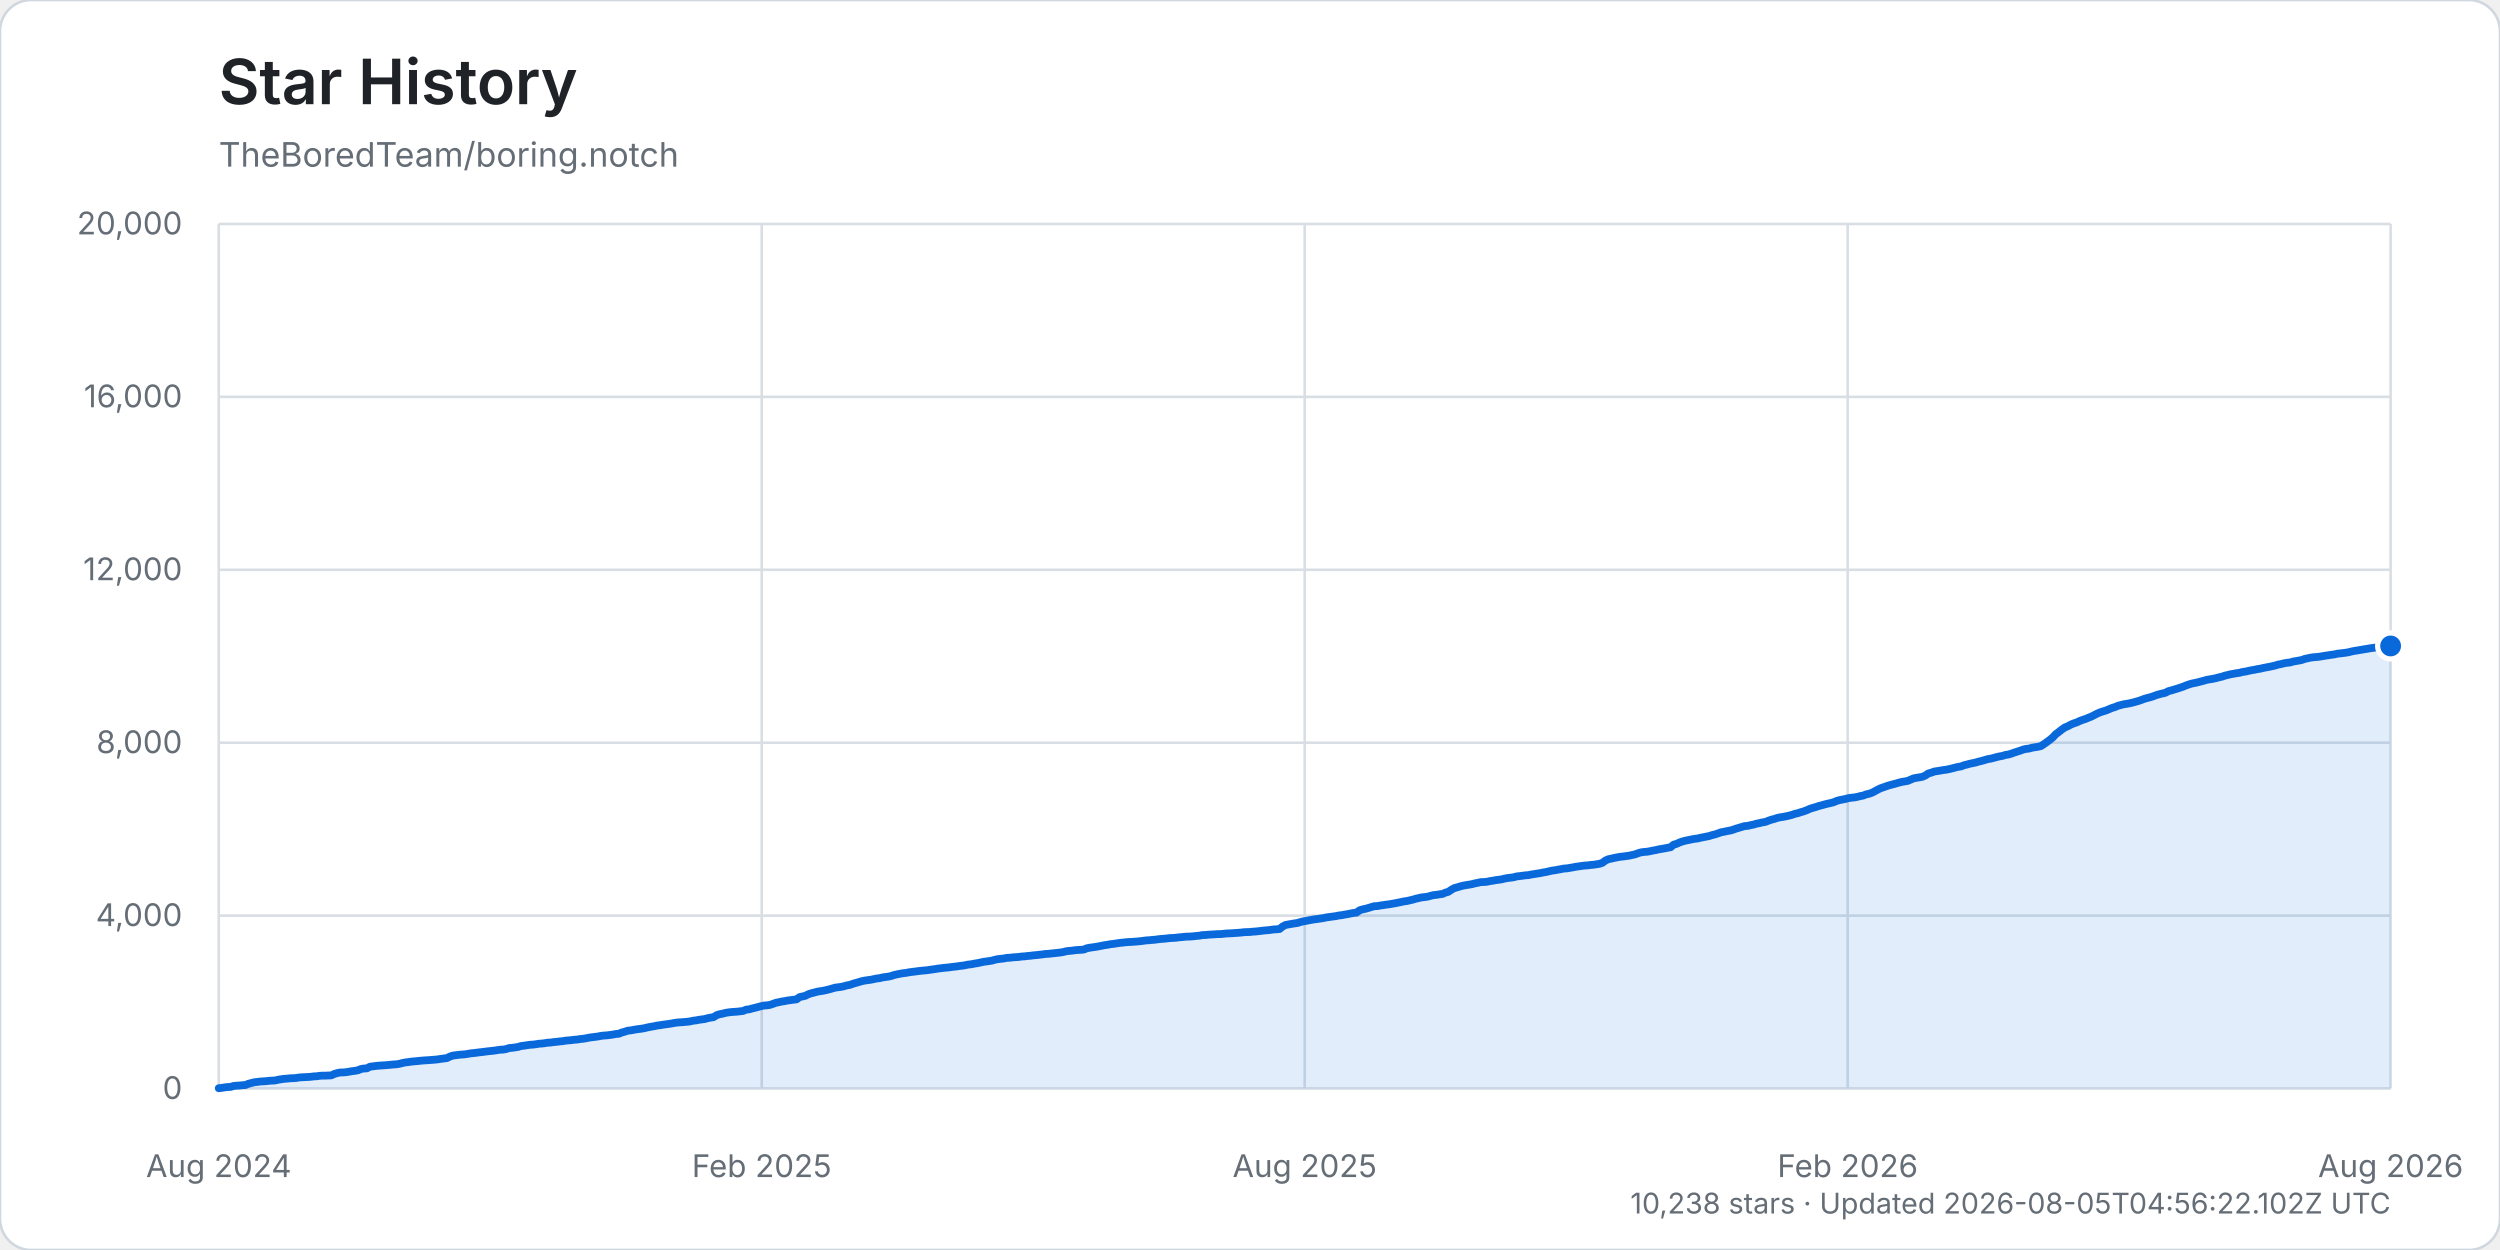
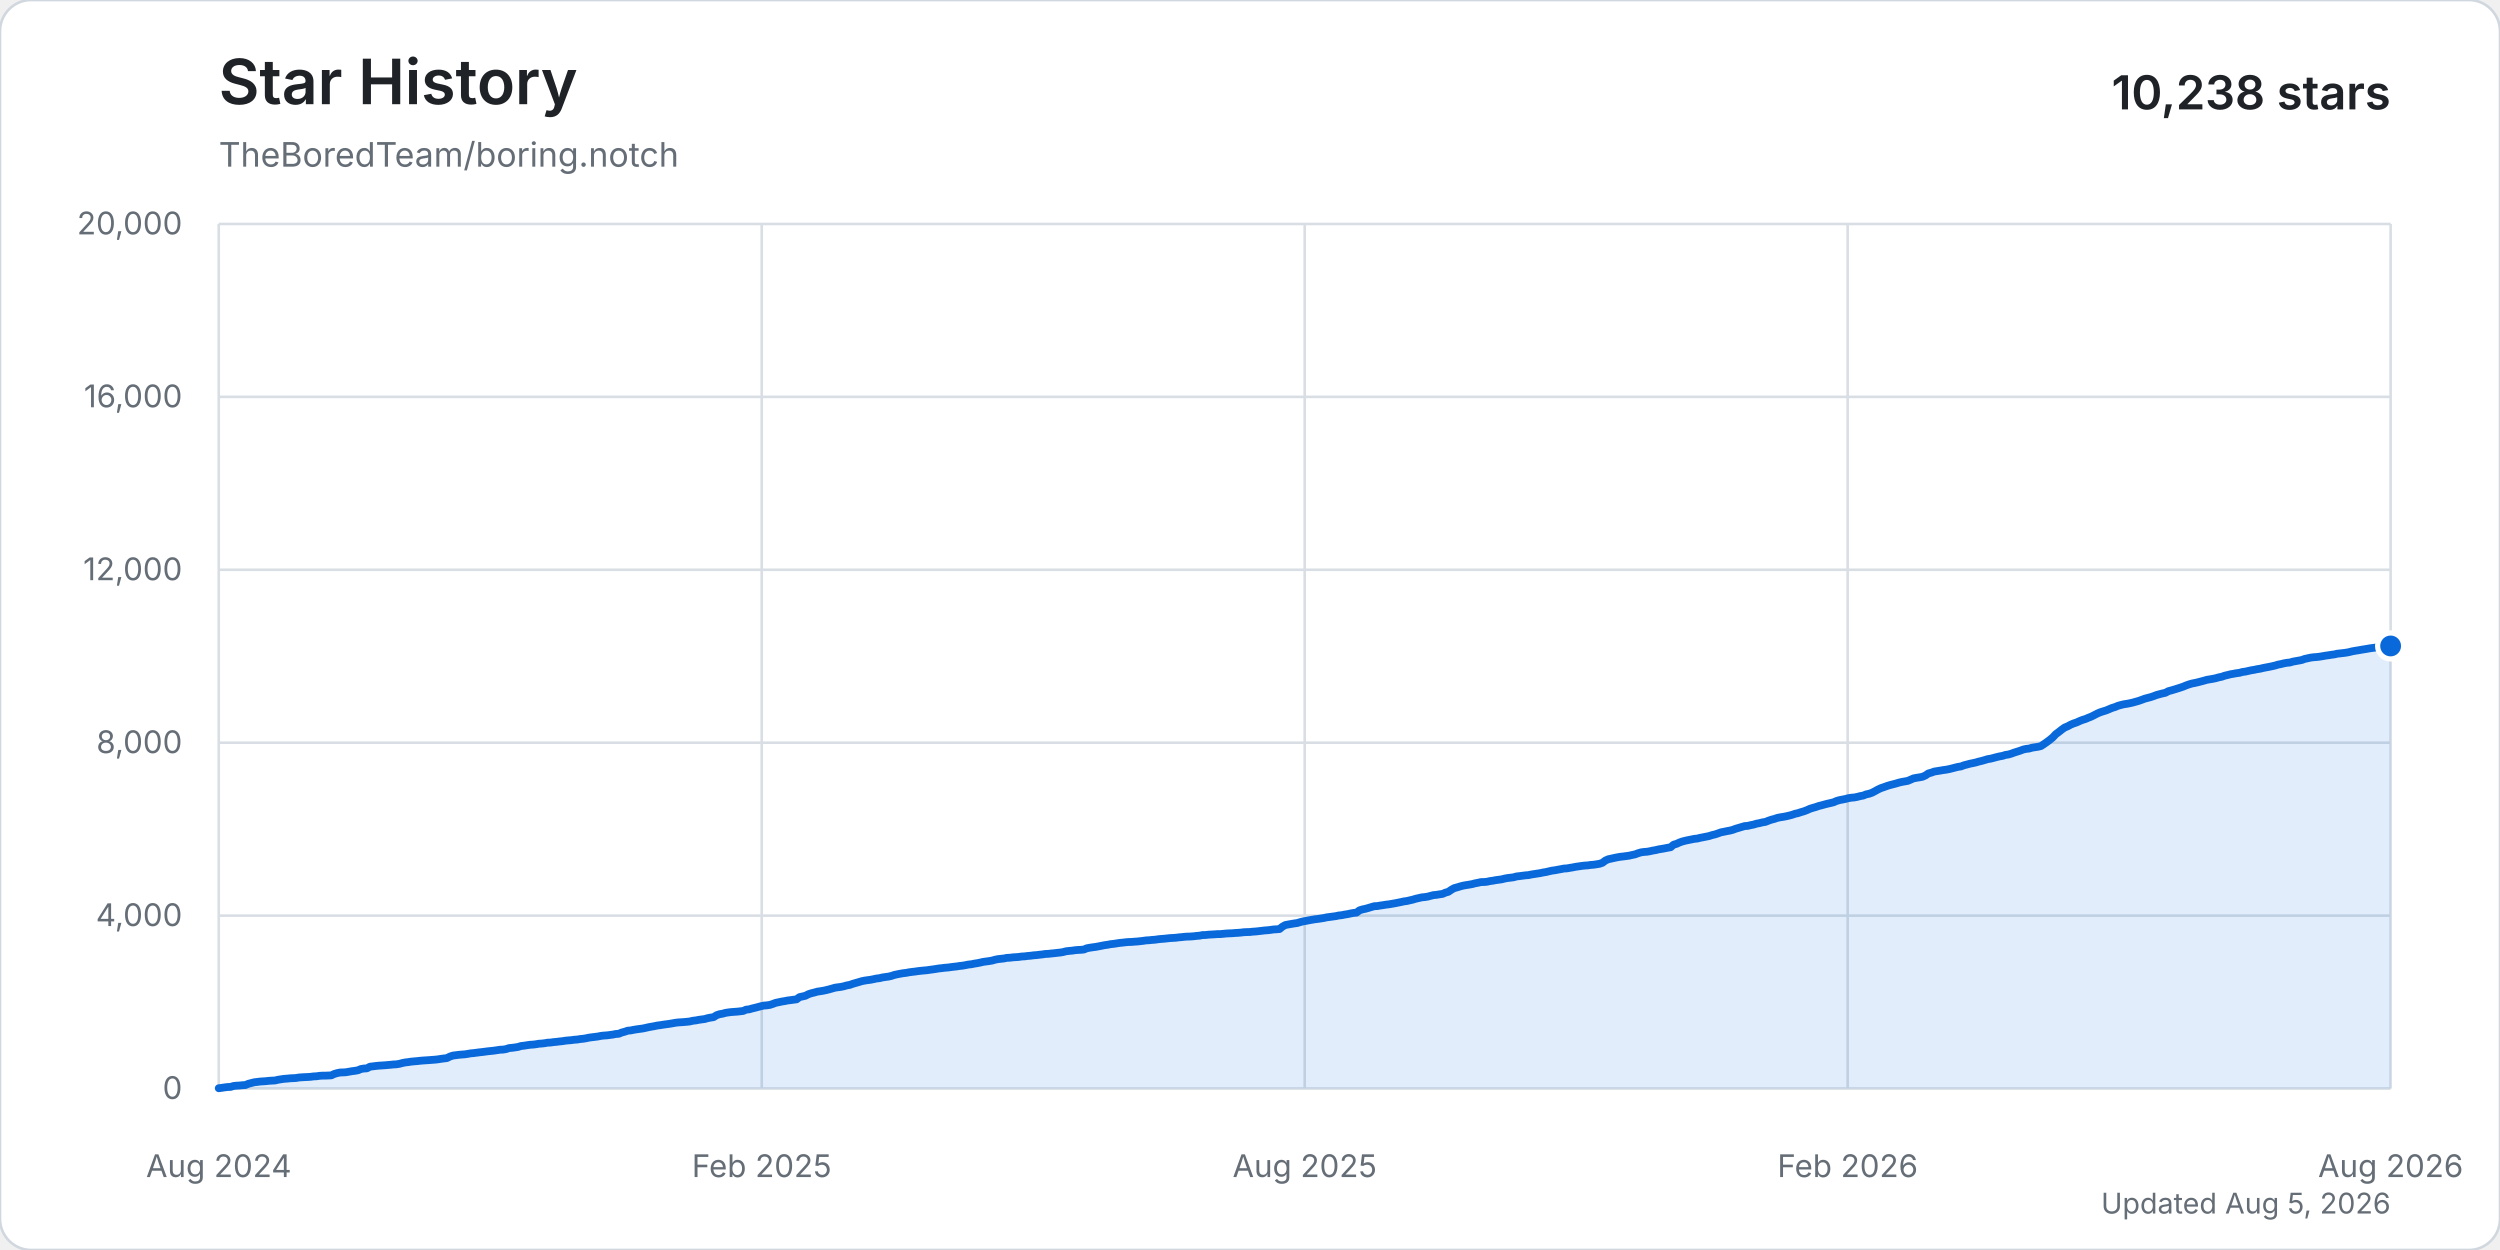
<svg xmlns="http://www.w3.org/2000/svg" width="960" height="480" viewBox="0 0 960 480" role="img" aria-labelledby="title description">
  <rect width="960" height="480" rx="12" fill="#ffffff" stroke="#d0d7de" />
  <g font-family="-apple-system, BlinkMacSystemFont, 'Segoe UI', sans-serif">
    <text x="84" y="40" fill="#1f2328" font-size="24" font-weight="600">Star History</text>
+     <text x="918" y="42" text-anchor="end" fill="#1f2328" font-size="18" font-weight="600">10,238 stars</text>
    <text x="84" y="64" fill="#656d76" font-size="13">TheBoredTeam/boring.notch</text>
    <line x1="84" y1="418.00" x2="918" y2="418.00" stroke="#d8dee4" stroke-width="1" />
    <text x="70" y="422.00" text-anchor="end" fill="#656d76" font-size="12">0</text>
    <line x1="84" y1="351.60" x2="918" y2="351.60" stroke="#d8dee4" stroke-width="1" />
    <text x="70" y="355.60" text-anchor="end" fill="#656d76" font-size="12">4,000</text>
    <line x1="84" y1="285.20" x2="918" y2="285.20" stroke="#d8dee4" stroke-width="1" />
    <text x="70" y="289.20" text-anchor="end" fill="#656d76" font-size="12">8,000</text>
    <line x1="84" y1="218.80" x2="918" y2="218.80" stroke="#d8dee4" stroke-width="1" />
    <text x="70" y="222.80" text-anchor="end" fill="#656d76" font-size="12">12,000</text>
    <line x1="84" y1="152.40" x2="918" y2="152.40" stroke="#d8dee4" stroke-width="1" />
    <text x="70" y="156.40" text-anchor="end" fill="#656d76" font-size="12">16,000</text>
    <line x1="84" y1="86.00" x2="918" y2="86.00" stroke="#d8dee4" stroke-width="1" />
    <text x="70" y="90.00" text-anchor="end" fill="#656d76" font-size="12">20,000</text>
    <line x1="84.00" y1="86" x2="84.00" y2="418" stroke="#d8dee4" stroke-width="1" />
    <text x="84.00" y="452" text-anchor="middle" fill="#656d76" font-size="12">Aug 2024</text>
    <line x1="292.50" y1="86" x2="292.50" y2="418" stroke="#d8dee4" stroke-width="1" />
    <text x="292.50" y="452" text-anchor="middle" fill="#656d76" font-size="12">Feb 2025</text>
    <line x1="501.00" y1="86" x2="501.00" y2="418" stroke="#d8dee4" stroke-width="1" />
    <text x="501.00" y="452" text-anchor="middle" fill="#656d76" font-size="12">Aug 2025</text>
    <line x1="709.50" y1="86" x2="709.50" y2="418" stroke="#d8dee4" stroke-width="1" />
    <text x="709.50" y="452" text-anchor="middle" fill="#656d76" font-size="12">Feb 2026</text>
    <line x1="918.00" y1="86" x2="918.00" y2="418" stroke="#d8dee4" stroke-width="1" />
    <text x="918.00" y="452" text-anchor="middle" fill="#656d76" font-size="12">Aug 2026</text>
    <path d="M84.00,417.88 L85.14,417.73 L86.28,417.55 L87.41,417.42 L88.55,417.37 L89.69,417.02 L90.83,416.90 L91.96,416.84 L93.10,416.72 L94.24,416.66 L95.38,416.17 L96.52,415.88 L97.65,415.59 L98.79,415.46 L99.93,415.31 L101.07,415.24 L102.20,415.16 L103.34,415.03 L104.48,414.96 L105.62,414.90 L106.76,414.63 L107.89,414.45 L109.03,414.28 L110.17,414.20 L111.31,414.08 L112.44,414.02 L113.58,413.97 L114.72,413.77 L115.86,413.68 L117.00,413.62 L118.13,413.57 L119.27,413.50 L120.41,413.34 L121.55,413.29 L122.68,413.12 L123.82,413.05 L124.96,413.04 L126.10,412.99 L127.24,412.94 L128.37,412.39 L129.51,412.06 L130.65,411.84 L131.79,411.81 L132.92,411.73 L134.06,411.53 L135.20,411.33 L136.34,411.19 L137.48,410.98 L138.61,410.50 L139.75,410.31 L140.89,410.25 L142.03,409.62 L143.17,409.48 L144.30,409.33 L145.44,409.22 L146.58,409.14 L147.72,409.07 L148.85,408.97 L149.99,408.87 L151.13,408.75 L152.27,408.69 L153.41,408.50 L154.54,408.19 L155.68,407.97 L156.82,407.84 L157.96,407.66 L159.09,407.56 L160.23,407.46 L161.37,407.33 L162.51,407.23 L163.65,407.16 L164.78,407.08 L165.92,406.99 L167.06,406.91 L168.20,406.78 L169.33,406.60 L170.47,406.45 L171.61,406.31 L172.75,405.73 L173.89,405.35 L175.02,405.20 L176.16,405.05 L177.30,404.95 L178.44,404.87 L179.57,404.70 L180.71,404.49 L181.85,404.39 L182.99,404.24 L184.13,404.09 L185.26,403.97 L186.40,403.82 L187.54,403.67 L188.68,403.56 L189.81,403.43 L190.95,403.26 L192.09,403.09 L193.23,403.04 L194.37,402.84 L195.50,402.46 L196.64,402.36 L197.78,402.21 L198.92,402.03 L200.05,401.68 L201.19,401.55 L202.33,401.37 L203.47,401.20 L204.61,401.13 L205.74,401.00 L206.88,400.80 L208.02,400.72 L209.16,400.59 L210.29,400.39 L211.43,400.34 L212.57,400.17 L213.71,400.07 L214.85,399.92 L215.98,399.81 L217.12,399.62 L218.26,399.51 L219.40,399.42 L220.53,399.26 L221.67,399.18 L222.81,398.99 L223.95,398.88 L225.09,398.69 L226.22,398.45 L227.36,398.30 L228.50,398.16 L229.64,398.01 L230.77,397.78 L231.91,397.65 L233.05,397.58 L234.19,397.43 L235.33,397.28 L236.46,397.05 L237.60,396.97 L238.74,396.49 L239.88,396.19 L241.02,395.79 L242.15,395.69 L243.29,395.46 L244.43,395.27 L245.57,395.11 L246.70,394.96 L247.84,394.73 L248.98,394.46 L250.12,394.25 L251.26,394.05 L252.39,393.81 L253.53,393.66 L254.67,393.48 L255.81,393.32 L256.94,393.17 L258.08,392.98 L259.22,392.77 L260.36,392.62 L261.50,392.55 L262.63,392.47 L263.77,392.37 L264.91,392.24 L266.05,391.97 L267.18,391.84 L268.32,391.62 L269.46,391.46 L270.60,391.31 L271.74,390.98 L272.87,390.76 L274.01,390.59 L275.15,389.85 L276.29,389.46 L277.42,389.27 L278.56,388.95 L279.70,388.77 L280.84,388.63 L281.98,388.55 L283.11,388.47 L284.25,388.34 L285.39,388.20 L286.53,387.70 L287.66,387.59 L288.80,387.26 L289.94,386.99 L291.08,386.69 L292.22,386.38 L293.35,386.14 L294.49,386.05 L295.63,385.88 L296.77,385.51 L297.90,385.08 L299.04,384.85 L300.18,384.60 L301.32,384.42 L302.46,384.19 L303.59,384.05 L304.73,383.89 L305.87,383.75 L307.01,382.89 L308.14,382.64 L309.28,382.38 L310.42,381.78 L311.56,381.40 L312.70,381.13 L313.83,380.80 L314.97,380.63 L316.11,380.45 L317.25,380.20 L318.38,379.92 L319.52,379.60 L320.66,379.27 L321.80,379.11 L322.94,378.96 L324.07,378.72 L325.21,378.39 L326.35,378.19 L327.49,377.78 L328.62,377.45 L329.76,377.13 L330.90,376.78 L332.04,376.55 L333.18,376.38 L334.31,376.23 L335.45,376.00 L336.59,375.75 L337.73,375.62 L338.86,375.34 L340.00,375.17 L341.14,375.02 L342.28,374.76 L343.42,374.38 L344.55,374.13 L345.69,373.91 L346.83,373.71 L347.97,373.58 L349.11,373.36 L350.24,373.21 L351.38,373.08 L352.52,372.91 L353.66,372.78 L354.79,372.67 L355.93,372.57 L357.07,372.40 L358.21,372.25 L359.35,372.08 L360.48,371.89 L361.62,371.77 L362.76,371.62 L363.90,371.54 L365.03,371.39 L366.17,371.24 L367.31,371.12 L368.45,370.94 L369.59,370.82 L370.72,370.62 L371.86,370.39 L373.00,370.27 L374.14,370.04 L375.27,369.86 L376.41,369.63 L377.55,369.36 L378.69,369.21 L379.83,369.05 L380.96,368.86 L382.10,368.53 L383.24,368.30 L384.38,368.18 L385.51,368.05 L386.65,367.82 L387.79,367.77 L388.93,367.62 L390.07,367.55 L391.20,367.47 L392.34,367.30 L393.48,367.24 L394.62,367.09 L395.75,367.00 L396.89,366.84 L398.03,366.76 L399.17,366.62 L400.31,366.49 L401.44,366.32 L402.58,366.27 L403.72,366.14 L404.86,366.03 L405.99,365.89 L407.13,365.78 L408.27,365.58 L409.41,365.28 L410.55,365.15 L411.68,365.05 L412.82,364.88 L413.96,364.78 L415.10,364.73 L416.23,364.61 L417.37,364.13 L418.51,363.92 L419.65,363.75 L420.79,363.60 L421.92,363.39 L423.06,363.17 L424.20,362.94 L425.34,362.79 L426.47,362.56 L427.61,362.44 L428.75,362.27 L429.89,362.09 L431.03,361.98 L432.16,361.84 L433.30,361.74 L434.44,361.71 L435.58,361.61 L436.71,361.54 L437.85,361.41 L438.99,361.28 L440.13,361.11 L441.27,361.05 L442.40,360.93 L443.54,360.85 L444.68,360.68 L445.82,360.56 L446.95,360.48 L448.09,360.36 L449.23,360.23 L450.37,360.17 L451.51,360.10 L452.64,359.95 L453.78,359.85 L454.92,359.72 L456.06,359.65 L457.20,359.62 L458.33,359.53 L459.47,359.39 L460.61,359.30 L461.75,359.07 L462.88,359.05 L464.02,358.92 L465.16,358.85 L466.30,358.79 L467.44,358.70 L468.57,358.69 L469.71,358.59 L470.85,358.47 L471.99,358.41 L473.12,358.37 L474.26,358.27 L475.40,358.21 L476.54,358.11 L477.68,357.97 L478.81,357.92 L479.95,357.89 L481.09,357.76 L482.23,357.69 L483.36,357.56 L484.50,357.43 L485.64,357.29 L486.78,357.21 L487.92,357.08 L489.05,356.91 L490.19,356.85 L491.33,356.75 L492.47,355.82 L493.60,355.20 L494.74,354.99 L495.88,354.79 L497.02,354.60 L498.16,354.44 L499.29,354.09 L500.43,353.81 L501.57,353.61 L502.71,353.38 L503.84,353.18 L504.98,352.99 L506.12,352.86 L507.26,352.68 L508.40,352.50 L509.53,352.25 L510.67,352.11 L511.81,351.95 L512.95,351.80 L514.08,351.55 L515.22,351.43 L516.36,351.20 L517.50,351.02 L518.64,350.77 L519.77,350.57 L520.91,350.44 L522.05,349.57 L523.19,349.21 L524.32,348.98 L525.46,348.66 L526.60,348.31 L527.74,347.98 L528.88,347.93 L530.01,347.73 L531.15,347.57 L532.29,347.38 L533.43,347.25 L534.56,347.05 L535.70,346.85 L536.84,346.62 L537.98,346.39 L539.12,346.14 L540.25,345.99 L541.39,345.72 L542.53,345.46 L543.67,345.11 L544.80,344.86 L545.94,344.59 L547.08,344.48 L548.22,344.31 L549.36,344.00 L550.49,343.72 L551.63,343.62 L552.77,343.42 L553.91,343.27 L555.05,342.77 L556.18,342.45 L557.32,341.66 L558.46,341.03 L559.60,340.73 L560.73,340.38 L561.87,340.08 L563.01,339.88 L564.15,339.70 L565.29,339.50 L566.42,339.20 L567.56,338.98 L568.70,338.72 L569.84,338.70 L570.97,338.60 L572.11,338.34 L573.25,338.19 L574.39,337.97 L575.53,337.82 L576.66,337.66 L577.80,337.37 L578.94,337.16 L580.08,337.03 L581.21,336.88 L582.35,336.56 L583.49,336.43 L584.63,336.28 L585.77,336.13 L586.90,336.05 L588.04,335.81 L589.18,335.63 L590.32,335.45 L591.45,335.28 L592.59,335.03 L593.73,334.85 L594.87,334.57 L596.01,334.32 L597.14,334.17 L598.28,333.95 L599.42,333.75 L600.56,333.52 L601.69,333.46 L602.83,333.26 L603.97,333.07 L605.11,332.84 L606.25,332.68 L607.38,332.51 L608.52,332.38 L609.66,332.31 L610.80,332.14 L611.93,332.06 L613.07,331.88 L614.21,331.70 L615.35,331.31 L616.49,330.44 L617.62,329.94 L618.76,329.70 L619.90,329.44 L621.04,329.21 L622.17,329.01 L623.31,328.89 L624.45,328.73 L625.59,328.58 L626.73,328.31 L627.86,328.08 L629.00,327.65 L630.14,327.31 L631.28,327.15 L632.41,327.07 L633.55,326.88 L634.69,326.62 L635.83,326.43 L636.97,326.15 L638.10,325.97 L639.24,325.77 L640.38,325.54 L641.52,325.34 L642.65,324.36 L643.79,324.04 L644.93,323.51 L646.07,323.11 L647.21,322.82 L648.34,322.58 L649.48,322.35 L650.62,322.12 L651.76,322.00 L652.89,321.72 L654.03,321.50 L655.17,321.27 L656.31,321.04 L657.45,320.67 L658.58,320.41 L659.72,320.03 L660.86,319.61 L662.00,319.40 L663.14,319.15 L664.27,318.95 L665.41,318.65 L666.55,318.22 L667.69,317.89 L668.82,317.55 L669.96,317.22 L671.10,317.14 L672.24,316.86 L673.38,316.64 L674.51,316.29 L675.65,316.08 L676.79,315.79 L677.93,315.61 L679.06,315.16 L680.20,314.76 L681.34,314.47 L682.48,314.08 L683.62,313.84 L684.75,313.67 L685.89,313.45 L687.03,313.19 L688.17,312.89 L689.30,312.49 L690.44,312.24 L691.58,311.86 L692.72,311.53 L693.86,311.10 L694.99,310.58 L696.13,310.22 L697.27,309.90 L698.41,309.50 L699.54,309.22 L700.68,308.90 L701.82,308.61 L702.96,308.36 L704.10,308.07 L705.23,307.58 L706.37,307.24 L707.51,307.03 L708.65,306.80 L709.78,306.50 L710.92,306.32 L712.06,306.22 L713.20,306.00 L714.34,305.70 L715.47,305.50 L716.61,305.04 L717.75,304.80 L718.89,304.39 L720.02,303.79 L721.16,303.16 L722.30,302.63 L723.44,302.25 L724.58,301.83 L725.71,301.48 L726.85,301.19 L727.99,300.89 L729.13,300.54 L730.26,300.27 L731.40,300.07 L732.54,299.87 L733.68,299.39 L734.82,298.89 L735.95,298.68 L737.09,298.50 L738.23,298.28 L739.37,297.78 L740.50,297.00 L741.64,296.69 L742.78,296.27 L743.92,296.09 L745.06,295.91 L746.19,295.71 L747.33,295.56 L748.47,295.34 L749.61,295.06 L750.74,294.76 L751.88,294.48 L753.02,294.31 L754.16,293.87 L755.30,293.58 L756.43,293.27 L757.57,293.04 L758.71,292.79 L759.85,292.45 L760.98,292.19 L762.12,291.86 L763.26,291.51 L764.40,291.33 L765.54,291.04 L766.67,290.73 L767.81,290.46 L768.95,290.26 L770.09,289.90 L771.23,289.73 L772.36,289.40 L773.50,288.97 L774.64,288.62 L775.78,288.25 L776.91,287.82 L778.05,287.57 L779.19,287.44 L780.33,287.11 L781.47,286.93 L782.60,286.76 L783.74,286.49 L784.88,285.73 L786.02,284.93 L787.15,284.09 L788.29,283.14 L789.43,281.91 L790.57,281.08 L791.71,280.17 L792.84,279.37 L793.98,278.91 L795.12,278.28 L796.26,277.80 L797.39,277.43 L798.53,276.90 L799.67,276.45 L800.81,276.10 L801.95,275.61 L803.08,275.17 L804.22,274.59 L805.36,274.00 L806.50,273.51 L807.63,273.15 L808.77,272.80 L809.91,272.32 L811.05,271.84 L812.19,271.50 L813.32,271.02 L814.46,270.71 L815.60,270.43 L816.74,270.26 L817.87,270.04 L819.01,269.78 L820.15,269.46 L821.29,269.13 L822.43,268.73 L823.56,268.30 L824.70,268.00 L825.84,267.70 L826.98,267.32 L828.11,266.89 L829.25,266.57 L830.39,266.28 L831.53,266.03 L832.67,265.41 L833.80,265.11 L834.94,264.77 L836.08,264.42 L837.22,264.05 L838.35,263.67 L839.49,263.19 L840.63,262.79 L841.77,262.46 L842.91,262.24 L844.04,261.98 L845.18,261.68 L846.32,261.38 L847.46,261.05 L848.59,260.86 L849.73,260.67 L850.87,260.43 L852.01,260.10 L853.15,259.87 L854.28,259.47 L855.42,259.20 L856.56,258.91 L857.70,258.72 L858.83,258.51 L859.97,258.36 L861.11,258.04 L862.25,257.89 L863.39,257.63 L864.52,257.38 L865.66,257.20 L866.80,256.95 L867.94,256.78 L869.08,256.50 L870.21,256.28 L871.35,256.07 L872.49,255.83 L873.63,255.57 L874.76,255.22 L875.90,255.00 L877.04,254.72 L878.18,254.51 L879.32,254.41 L880.45,254.07 L881.59,253.86 L882.73,253.66 L883.87,253.44 L885.00,253.03 L886.14,252.78 L887.28,252.53 L888.42,252.38 L889.56,252.30 L890.69,252.17 L891.83,251.98 L892.97,251.78 L894.11,251.62 L895.24,251.44 L896.38,251.29 L897.52,251.02 L898.66,250.90 L899.80,250.77 L900.93,250.62 L902.07,250.41 L903.21,250.12 L904.35,249.91 L905.48,249.73 L906.62,249.53 L907.76,249.34 L908.90,249.16 L910.04,248.95 L911.17,248.80 L912.31,248.65 L913.45,248.45 L914.59,248.31 L915.72,248.17 L916.86,248.05 L918.00,248.05 L918.00,418.00 L84.00,418.00 Z" fill="#0969da" opacity="0.12" />
    <path d="M84.00,417.88 L85.14,417.73 L86.28,417.55 L87.41,417.42 L88.55,417.37 L89.69,417.02 L90.83,416.90 L91.96,416.84 L93.10,416.72 L94.24,416.66 L95.38,416.17 L96.52,415.88 L97.65,415.59 L98.79,415.46 L99.93,415.31 L101.07,415.24 L102.20,415.16 L103.34,415.03 L104.48,414.96 L105.62,414.90 L106.76,414.63 L107.89,414.45 L109.03,414.28 L110.17,414.20 L111.31,414.08 L112.44,414.02 L113.58,413.97 L114.72,413.77 L115.86,413.68 L117.00,413.62 L118.13,413.57 L119.27,413.50 L120.41,413.34 L121.55,413.29 L122.68,413.12 L123.82,413.05 L124.96,413.04 L126.10,412.99 L127.24,412.94 L128.37,412.39 L129.51,412.06 L130.65,411.84 L131.79,411.81 L132.92,411.73 L134.06,411.53 L135.20,411.33 L136.34,411.19 L137.48,410.98 L138.61,410.50 L139.75,410.31 L140.89,410.25 L142.03,409.62 L143.17,409.48 L144.30,409.33 L145.44,409.22 L146.58,409.14 L147.72,409.07 L148.85,408.97 L149.99,408.87 L151.13,408.75 L152.27,408.69 L153.41,408.50 L154.54,408.19 L155.68,407.97 L156.82,407.84 L157.96,407.66 L159.09,407.56 L160.23,407.46 L161.37,407.33 L162.51,407.23 L163.65,407.16 L164.78,407.08 L165.92,406.99 L167.06,406.91 L168.20,406.78 L169.33,406.60 L170.47,406.45 L171.61,406.31 L172.75,405.73 L173.89,405.35 L175.02,405.20 L176.16,405.05 L177.30,404.95 L178.44,404.87 L179.57,404.70 L180.71,404.49 L181.85,404.39 L182.99,404.24 L184.13,404.09 L185.26,403.97 L186.40,403.82 L187.54,403.67 L188.68,403.56 L189.81,403.43 L190.95,403.26 L192.09,403.09 L193.23,403.04 L194.37,402.84 L195.50,402.46 L196.64,402.36 L197.78,402.21 L198.92,402.03 L200.05,401.68 L201.19,401.55 L202.33,401.37 L203.47,401.20 L204.61,401.13 L205.74,401.00 L206.88,400.80 L208.02,400.72 L209.16,400.59 L210.29,400.39 L211.43,400.34 L212.57,400.17 L213.71,400.07 L214.85,399.92 L215.98,399.81 L217.12,399.62 L218.26,399.51 L219.40,399.42 L220.53,399.26 L221.67,399.18 L222.81,398.99 L223.95,398.88 L225.09,398.69 L226.22,398.45 L227.36,398.30 L228.50,398.16 L229.64,398.01 L230.77,397.78 L231.91,397.65 L233.05,397.58 L234.19,397.43 L235.33,397.28 L236.46,397.05 L237.60,396.97 L238.74,396.49 L239.88,396.19 L241.02,395.79 L242.15,395.69 L243.29,395.46 L244.43,395.27 L245.57,395.11 L246.70,394.96 L247.84,394.73 L248.98,394.46 L250.12,394.25 L251.26,394.05 L252.39,393.81 L253.53,393.66 L254.67,393.48 L255.81,393.32 L256.94,393.17 L258.08,392.98 L259.22,392.77 L260.36,392.62 L261.50,392.55 L262.63,392.47 L263.77,392.37 L264.91,392.24 L266.05,391.97 L267.18,391.84 L268.32,391.62 L269.46,391.46 L270.60,391.31 L271.74,390.98 L272.87,390.76 L274.01,390.59 L275.15,389.85 L276.29,389.46 L277.42,389.27 L278.56,388.95 L279.70,388.77 L280.84,388.63 L281.98,388.55 L283.11,388.47 L284.25,388.34 L285.39,388.20 L286.53,387.70 L287.66,387.59 L288.80,387.26 L289.94,386.99 L291.08,386.69 L292.22,386.38 L293.35,386.14 L294.49,386.05 L295.63,385.88 L296.77,385.51 L297.90,385.08 L299.04,384.85 L300.18,384.60 L301.32,384.42 L302.46,384.19 L303.59,384.05 L304.73,383.89 L305.87,383.75 L307.01,382.89 L308.14,382.64 L309.28,382.38 L310.42,381.78 L311.56,381.40 L312.70,381.13 L313.83,380.80 L314.97,380.63 L316.11,380.45 L317.25,380.20 L318.38,379.92 L319.52,379.60 L320.66,379.27 L321.80,379.11 L322.94,378.96 L324.07,378.72 L325.21,378.39 L326.35,378.19 L327.49,377.78 L328.62,377.45 L329.76,377.13 L330.90,376.78 L332.04,376.55 L333.18,376.38 L334.31,376.23 L335.45,376.00 L336.59,375.75 L337.73,375.62 L338.86,375.34 L340.00,375.17 L341.14,375.02 L342.28,374.76 L343.42,374.38 L344.55,374.13 L345.69,373.91 L346.83,373.71 L347.97,373.58 L349.11,373.36 L350.24,373.21 L351.38,373.08 L352.52,372.91 L353.66,372.78 L354.79,372.67 L355.93,372.57 L357.07,372.40 L358.21,372.25 L359.35,372.08 L360.48,371.89 L361.62,371.77 L362.76,371.62 L363.90,371.54 L365.03,371.39 L366.17,371.24 L367.31,371.12 L368.45,370.94 L369.59,370.82 L370.72,370.62 L371.86,370.39 L373.00,370.27 L374.14,370.04 L375.27,369.86 L376.41,369.63 L377.55,369.36 L378.69,369.21 L379.83,369.05 L380.96,368.86 L382.10,368.53 L383.24,368.30 L384.38,368.18 L385.51,368.05 L386.65,367.82 L387.79,367.77 L388.93,367.62 L390.07,367.55 L391.20,367.47 L392.34,367.30 L393.48,367.24 L394.62,367.09 L395.75,367.00 L396.89,366.84 L398.03,366.76 L399.17,366.62 L400.31,366.49 L401.44,366.32 L402.58,366.27 L403.72,366.14 L404.86,366.03 L405.99,365.89 L407.13,365.78 L408.27,365.58 L409.41,365.28 L410.55,365.15 L411.68,365.05 L412.82,364.88 L413.96,364.78 L415.10,364.73 L416.23,364.61 L417.37,364.13 L418.51,363.92 L419.65,363.75 L420.79,363.60 L421.92,363.39 L423.06,363.17 L424.20,362.94 L425.34,362.79 L426.47,362.56 L427.61,362.44 L428.75,362.27 L429.89,362.09 L431.03,361.98 L432.16,361.84 L433.30,361.74 L434.44,361.71 L435.58,361.61 L436.71,361.54 L437.85,361.41 L438.99,361.28 L440.13,361.11 L441.27,361.05 L442.40,360.93 L443.54,360.85 L444.68,360.68 L445.82,360.56 L446.95,360.48 L448.09,360.36 L449.23,360.23 L450.37,360.17 L451.51,360.10 L452.64,359.95 L453.78,359.85 L454.92,359.72 L456.06,359.65 L457.20,359.62 L458.33,359.53 L459.47,359.39 L460.61,359.30 L461.75,359.07 L462.88,359.05 L464.02,358.92 L465.16,358.85 L466.30,358.79 L467.44,358.70 L468.57,358.69 L469.71,358.59 L470.85,358.47 L471.99,358.41 L473.12,358.37 L474.26,358.27 L475.40,358.21 L476.54,358.11 L477.68,357.97 L478.81,357.92 L479.95,357.89 L481.09,357.76 L482.23,357.69 L483.36,357.56 L484.50,357.43 L485.64,357.29 L486.78,357.21 L487.92,357.08 L489.05,356.91 L490.19,356.85 L491.33,356.75 L492.47,355.82 L493.60,355.20 L494.74,354.99 L495.88,354.79 L497.02,354.60 L498.16,354.44 L499.29,354.09 L500.43,353.81 L501.57,353.61 L502.71,353.38 L503.84,353.18 L504.98,352.99 L506.12,352.86 L507.26,352.68 L508.40,352.50 L509.53,352.25 L510.67,352.11 L511.81,351.95 L512.95,351.80 L514.08,351.55 L515.22,351.43 L516.36,351.20 L517.50,351.02 L518.64,350.77 L519.77,350.57 L520.91,350.44 L522.05,349.57 L523.19,349.21 L524.32,348.98 L525.46,348.66 L526.60,348.31 L527.74,347.98 L528.88,347.93 L530.01,347.73 L531.15,347.57 L532.29,347.38 L533.43,347.25 L534.56,347.05 L535.70,346.85 L536.84,346.62 L537.98,346.39 L539.12,346.14 L540.25,345.99 L541.39,345.72 L542.53,345.46 L543.67,345.11 L544.80,344.86 L545.94,344.59 L547.08,344.48 L548.22,344.31 L549.36,344.00 L550.49,343.72 L551.63,343.62 L552.77,343.42 L553.91,343.27 L555.05,342.77 L556.18,342.45 L557.32,341.66 L558.46,341.03 L559.60,340.73 L560.73,340.38 L561.87,340.08 L563.01,339.88 L564.15,339.70 L565.29,339.50 L566.42,339.20 L567.56,338.98 L568.70,338.72 L569.84,338.70 L570.97,338.60 L572.11,338.34 L573.25,338.19 L574.39,337.97 L575.53,337.82 L576.66,337.66 L577.80,337.37 L578.94,337.16 L580.08,337.03 L581.21,336.88 L582.35,336.56 L583.49,336.43 L584.63,336.28 L585.77,336.13 L586.90,336.05 L588.04,335.81 L589.18,335.63 L590.32,335.45 L591.45,335.28 L592.59,335.03 L593.73,334.85 L594.87,334.57 L596.01,334.32 L597.14,334.17 L598.28,333.95 L599.42,333.75 L600.56,333.52 L601.69,333.46 L602.83,333.26 L603.97,333.07 L605.11,332.84 L606.25,332.68 L607.38,332.51 L608.52,332.38 L609.66,332.31 L610.80,332.14 L611.93,332.06 L613.07,331.88 L614.21,331.70 L615.35,331.31 L616.49,330.44 L617.62,329.94 L618.76,329.70 L619.90,329.44 L621.04,329.21 L622.17,329.01 L623.31,328.89 L624.45,328.73 L625.59,328.58 L626.73,328.31 L627.86,328.08 L629.00,327.65 L630.14,327.31 L631.28,327.15 L632.41,327.07 L633.55,326.88 L634.69,326.62 L635.83,326.43 L636.97,326.15 L638.10,325.97 L639.24,325.77 L640.38,325.54 L641.52,325.34 L642.65,324.36 L643.79,324.04 L644.93,323.51 L646.07,323.11 L647.21,322.82 L648.34,322.58 L649.48,322.35 L650.62,322.12 L651.76,322.00 L652.89,321.72 L654.03,321.50 L655.17,321.27 L656.31,321.04 L657.45,320.67 L658.58,320.41 L659.72,320.03 L660.86,319.61 L662.00,319.40 L663.14,319.15 L664.27,318.95 L665.41,318.65 L666.55,318.22 L667.69,317.89 L668.82,317.55 L669.96,317.22 L671.10,317.14 L672.24,316.86 L673.38,316.64 L674.51,316.29 L675.65,316.08 L676.79,315.79 L677.93,315.61 L679.06,315.16 L680.20,314.76 L681.34,314.47 L682.48,314.08 L683.62,313.84 L684.75,313.67 L685.89,313.45 L687.03,313.19 L688.17,312.89 L689.30,312.49 L690.44,312.24 L691.58,311.86 L692.72,311.53 L693.86,311.10 L694.99,310.58 L696.13,310.22 L697.27,309.90 L698.41,309.50 L699.54,309.22 L700.68,308.90 L701.82,308.61 L702.96,308.36 L704.10,308.07 L705.23,307.58 L706.37,307.24 L707.51,307.03 L708.65,306.80 L709.78,306.50 L710.92,306.32 L712.06,306.22 L713.20,306.00 L714.34,305.70 L715.47,305.50 L716.61,305.04 L717.75,304.80 L718.89,304.39 L720.02,303.79 L721.16,303.16 L722.30,302.63 L723.44,302.25 L724.58,301.83 L725.71,301.48 L726.85,301.19 L727.99,300.89 L729.13,300.54 L730.26,300.27 L731.40,300.07 L732.54,299.87 L733.68,299.39 L734.82,298.89 L735.95,298.68 L737.09,298.50 L738.23,298.28 L739.37,297.78 L740.50,297.00 L741.64,296.69 L742.78,296.27 L743.92,296.09 L745.06,295.91 L746.19,295.71 L747.33,295.56 L748.47,295.34 L749.61,295.06 L750.74,294.76 L751.88,294.48 L753.02,294.31 L754.16,293.87 L755.30,293.58 L756.43,293.27 L757.57,293.04 L758.71,292.79 L759.85,292.45 L760.98,292.19 L762.12,291.86 L763.26,291.51 L764.40,291.33 L765.54,291.04 L766.67,290.73 L767.81,290.46 L768.95,290.26 L770.09,289.90 L771.23,289.73 L772.36,289.40 L773.50,288.97 L774.64,288.62 L775.78,288.25 L776.91,287.82 L778.05,287.57 L779.19,287.44 L780.33,287.11 L781.47,286.93 L782.60,286.76 L783.74,286.49 L784.88,285.73 L786.02,284.93 L787.15,284.09 L788.29,283.14 L789.43,281.91 L790.57,281.08 L791.71,280.17 L792.84,279.37 L793.98,278.91 L795.12,278.28 L796.26,277.80 L797.39,277.43 L798.53,276.90 L799.67,276.45 L800.81,276.10 L801.95,275.61 L803.08,275.17 L804.22,274.59 L805.36,274.00 L806.50,273.51 L807.63,273.15 L808.77,272.80 L809.91,272.32 L811.05,271.84 L812.19,271.50 L813.32,271.02 L814.46,270.71 L815.60,270.43 L816.74,270.26 L817.87,270.04 L819.01,269.78 L820.15,269.46 L821.29,269.13 L822.43,268.73 L823.56,268.30 L824.70,268.00 L825.84,267.70 L826.98,267.32 L828.11,266.89 L829.25,266.57 L830.39,266.28 L831.53,266.03 L832.67,265.41 L833.80,265.11 L834.94,264.77 L836.08,264.42 L837.22,264.05 L838.35,263.67 L839.49,263.19 L840.63,262.79 L841.77,262.46 L842.91,262.24 L844.04,261.98 L845.18,261.68 L846.32,261.38 L847.46,261.05 L848.59,260.86 L849.73,260.67 L850.87,260.43 L852.01,260.10 L853.15,259.87 L854.28,259.47 L855.42,259.20 L856.56,258.91 L857.70,258.72 L858.83,258.51 L859.97,258.36 L861.11,258.04 L862.25,257.89 L863.39,257.63 L864.52,257.38 L865.66,257.20 L866.80,256.95 L867.94,256.78 L869.08,256.50 L870.21,256.28 L871.35,256.07 L872.49,255.83 L873.63,255.57 L874.76,255.22 L875.90,255.00 L877.04,254.72 L878.18,254.51 L879.32,254.41 L880.45,254.07 L881.59,253.86 L882.73,253.66 L883.87,253.44 L885.00,253.03 L886.14,252.78 L887.28,252.53 L888.42,252.38 L889.56,252.30 L890.69,252.17 L891.83,251.98 L892.97,251.78 L894.11,251.62 L895.24,251.44 L896.38,251.29 L897.52,251.02 L898.66,250.90 L899.80,250.77 L900.93,250.62 L902.07,250.41 L903.21,250.12 L904.35,249.91 L905.48,249.73 L906.62,249.53 L907.76,249.34 L908.90,249.16 L910.04,248.95 L911.17,248.80 L912.31,248.65 L913.45,248.45 L914.59,248.31 L915.72,248.17 L916.86,248.05 L918.00,248.05" fill="none" stroke="#0969da" stroke-width="3" stroke-linecap="round" stroke-linejoin="round" />
    <circle cx="918.00" cy="248.05" r="5" fill="#0969da" stroke="#ffffff" stroke-width="2" />
-     <text x="918" y="466" text-anchor="end" fill="#656d76" font-size="11">10,238 stars · Updated 2026-08-05T04:56:22.102Z UTC</text>
+     <text x="918" y="466" text-anchor="end" fill="#656d76" font-size="11">Updated Aug 5, 2026</text>
  </g>
</svg>
